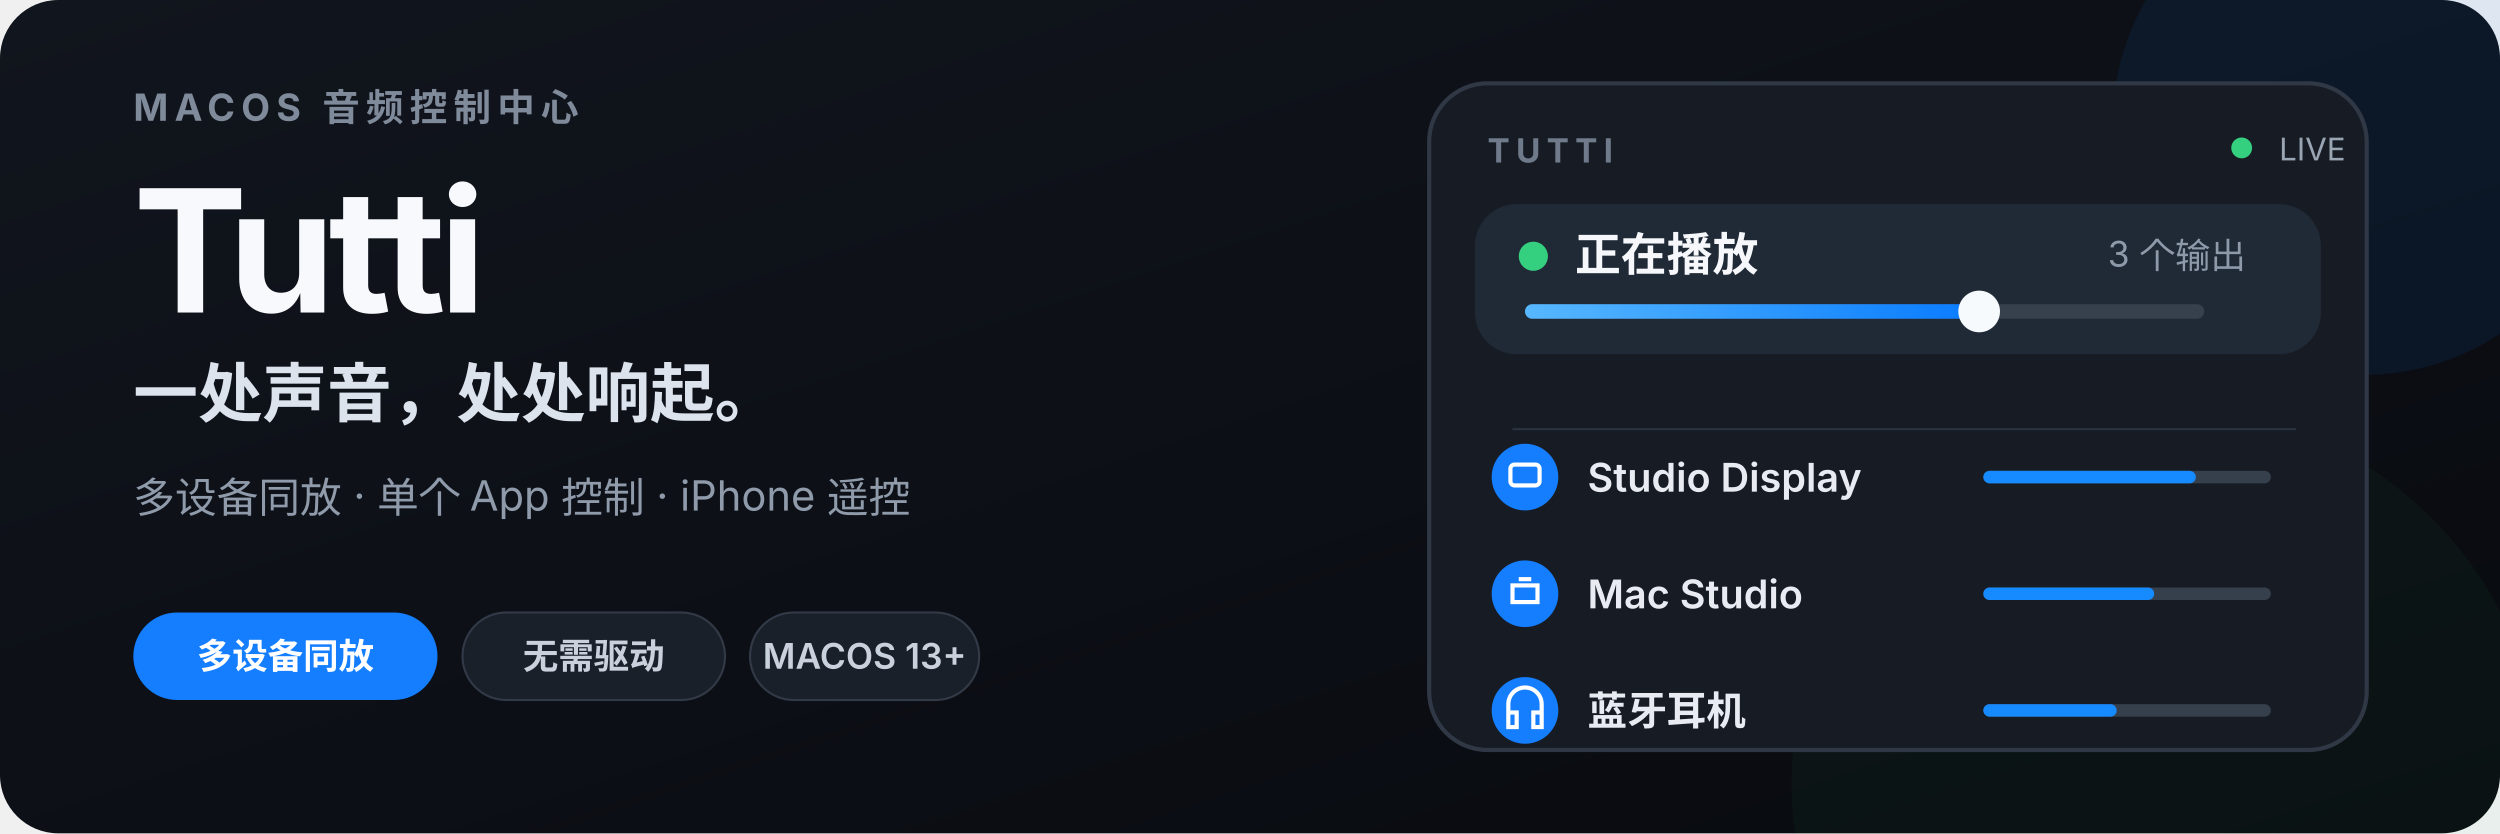
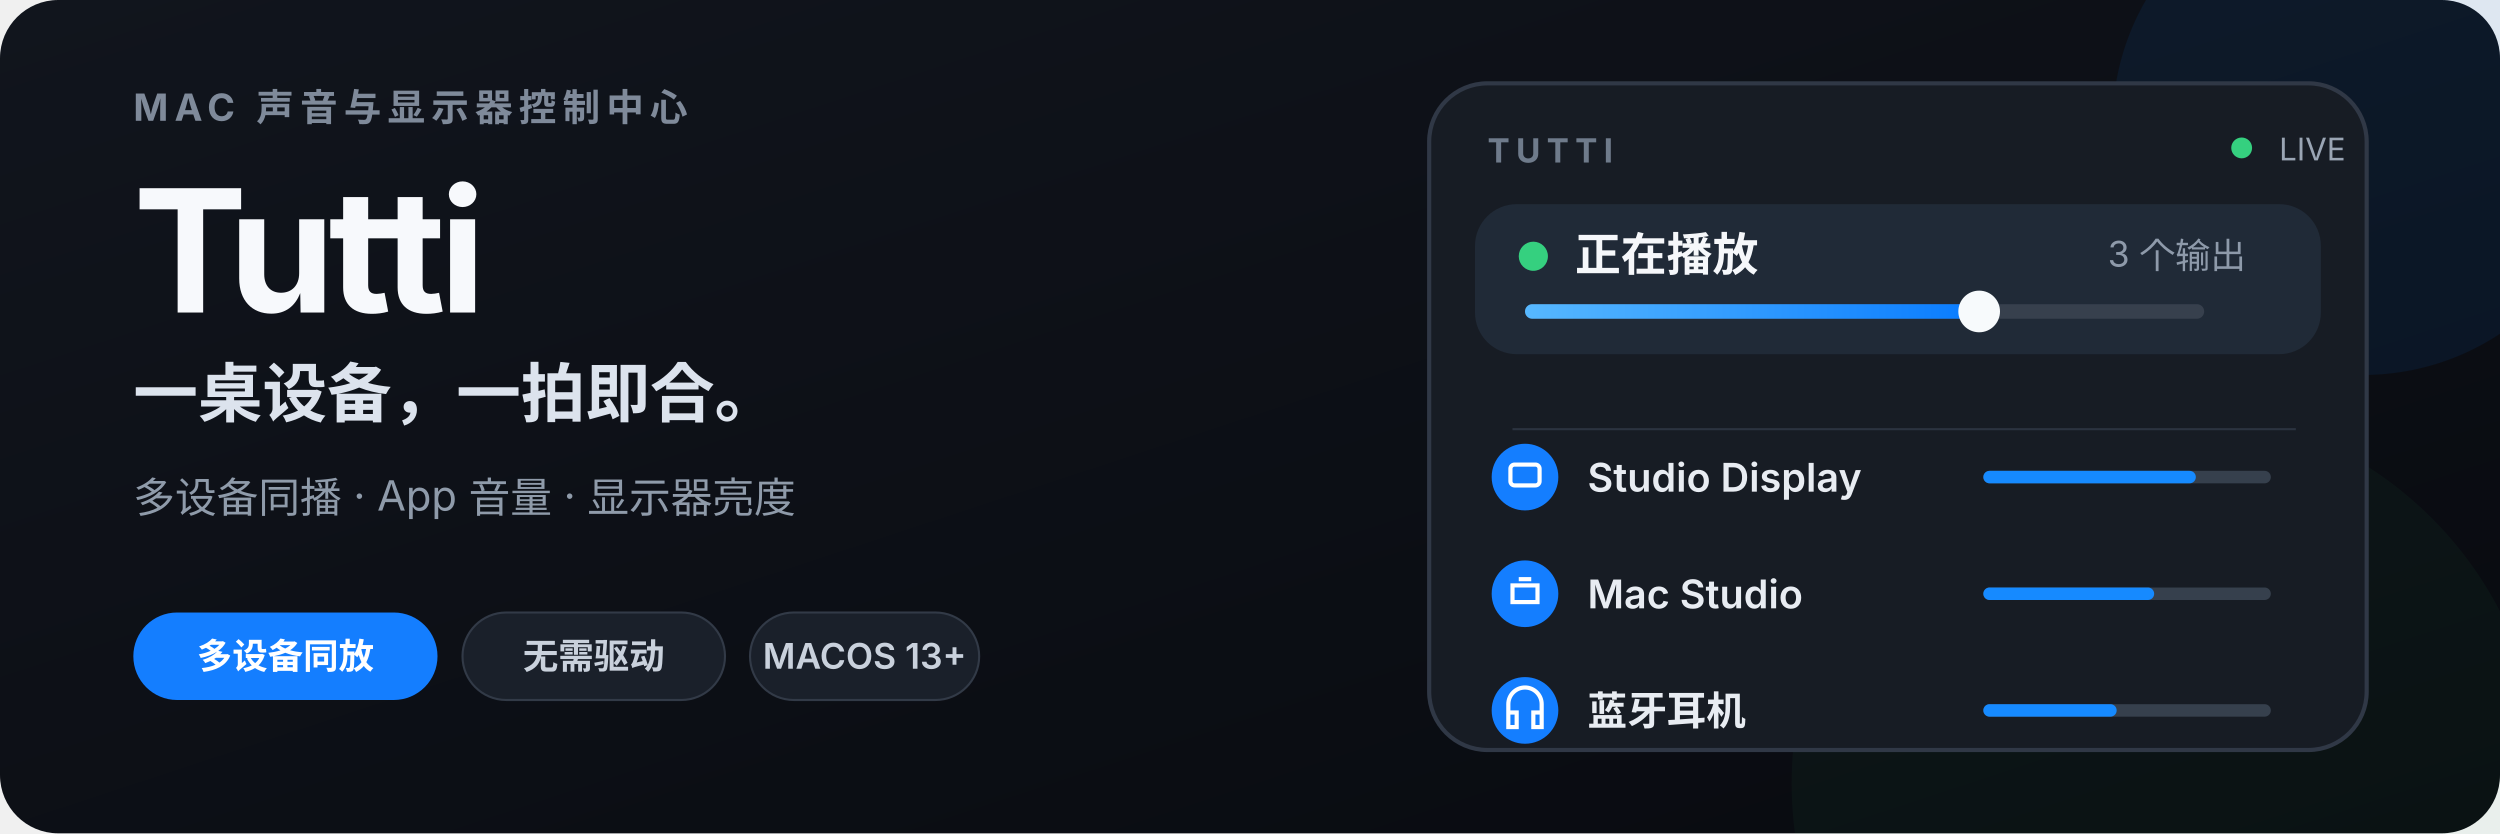
<svg xmlns="http://www.w3.org/2000/svg" width="1200" height="400" viewBox="0 0 1200 400" role="img" aria-labelledby="title desc">
  <defs>
    <linearGradient id="background" x1="0" y1="0" x2="1" y2="1">
      <stop offset="0" stop-color="#11151D" />
      <stop offset="1" stop-color="#080A0F" />
    </linearGradient>
    <linearGradient id="track" x1="0" y1="0" x2="1" y2="0">
      <stop offset="0" stop-color="#57B8FF" />
      <stop offset="1" stop-color="#087BFF" />
    </linearGradient>
  </defs>
  <rect width="1200" height="400" rx="28" fill="url(#background)" />
  <circle cx="1134" cy="60" r="120" fill="#087BFF" opacity=".08" />
  <circle cx="1040" cy="376" r="180" fill="#35D07F" opacity=".04" />
  <g font-family="-apple-system, BlinkMacSystemFont, 'Segoe UI', sans-serif">
    <g transform="translate(64 58)">
-       <text x="0" y="0" fill="#7F8A9A" font-size="18" font-weight="700" letter-spacing="3">MACOS 音频控制中心</text>
+       <text x="0" y="0" fill="#7F8A9A" font-size="18" font-weight="700" letter-spacing="3">MAC 声音与显示器控制中心</text>
      <text x="0" y="92" fill="#F7F9FC" font-size="82" font-weight="750" letter-spacing="-3">Tutti</text>
-       <text x="0" y="142" fill="#DCE3ED" font-size="31" font-weight="560">一处声音，处处响起。</text>
-       <text x="0" y="188" fill="#8F9BAA" font-size="20">多设备同放 · 单个 App 控制 · iPhone 遥控</text>
+       <text x="0" y="142" fill="#DCE3ED" font-size="31" font-weight="560">一桌设备，一拍即合。</text>
+       <text x="0" y="188" fill="#8F9BAA" font-size="20">多设备同播 · App 音量 · 显示器亮度</text>
      <g transform="translate(0 236)">
        <rect width="146" height="42" rx="21" fill="#147EFF" />
        <text x="73" y="27" fill="#FFFFFF" font-size="17" font-weight="650" text-anchor="middle">多设备同放</text>
        <rect x="158" width="126" height="42" rx="21" fill="#1A202A" stroke="#323A47" />
        <text x="221" y="27" fill="#C9D1DC" font-size="17" font-weight="600" text-anchor="middle">无需驱动</text>
        <rect x="296" width="110" height="42" rx="21" fill="#1A202A" stroke="#323A47" />
        <text x="351" y="27" fill="#C9D1DC" font-size="17" font-weight="600" text-anchor="middle">MACOS 13+</text>
      </g>
    </g>
    <g transform="translate(686 40)">
      <rect width="450" height="320" rx="28" fill="#171C24" stroke="#303846" stroke-width="2" />
      <text x="28" y="38" fill="#6F7B8B" font-size="16" font-weight="700" letter-spacing="3">TUTTI</text>
      <circle cx="390" cy="31" r="5" fill="#35D07F" />
      <text x="408" y="37" fill="#9AA5B4" font-size="15">LIVE</text>
      <rect x="22" y="58" width="406" height="72" rx="20" fill="#202A37" />
      <circle cx="50" cy="83" r="7" fill="#35D07F" />
      <text x="70" y="90" fill="#F5F7FA" font-size="22" font-weight="700">正在播放</text>
      <text x="392" y="88" fill="#8E9AAA" font-size="17" text-anchor="end">3 个输出</text>
      <rect x="46" y="106" width="326" height="7" rx="3.5" fill="#37404D" />
      <rect x="46" y="106" width="218" height="7" rx="3.5" fill="url(#track)" />
      <circle cx="264" cy="109.5" r="10" fill="#F7FAFC" />
      <g transform="translate(22 146)">
        <path d="M18 20H394" stroke="#2B3340" />
        <circle cx="24" cy="43" r="16" fill="#147EFF" />
        <rect x="17" y="37" width="14" height="10" rx="2" fill="none" stroke="#FFFFFF" stroke-width="2" />
        <text x="54" y="50" fill="#E8ECF2" font-size="19" font-weight="600">Studio Display</text>
        <rect x="244" y="40" width="138" height="6" rx="3" fill="#36404D" />
        <rect x="244" y="40" width="102" height="6" rx="3" fill="#168AFF" />
        <circle cx="24" cy="99" r="16" fill="#147EFF" />
        <path d="M18 95h12v8H18zM21 92h6" fill="none" stroke="#FFFFFF" stroke-width="2" />
        <text x="54" y="106" fill="#E8ECF2" font-size="19" font-weight="600">Mac Studio</text>
        <rect x="244" y="96" width="138" height="6" rx="3" fill="#36404D" />
        <rect x="244" y="96" width="82" height="6" rx="3" fill="#168AFF" />
        <circle cx="24" cy="155" r="16" fill="#147EFF" />
        <path d="M16 157v-5a8 8 0 0 1 16 0v5M16 156h4v7h-4zM28 156h4v7h-4z" fill="none" stroke="#FFFFFF" stroke-width="2" />
        <text x="54" y="162" fill="#E8ECF2" font-size="19" font-weight="600">蓝牙耳机</text>
        <rect x="244" y="152" width="138" height="6" rx="3" fill="#36404D" />
        <rect x="244" y="152" width="64" height="6" rx="3" fill="#168AFF" />
      </g>
    </g>
  </g>
</svg>
